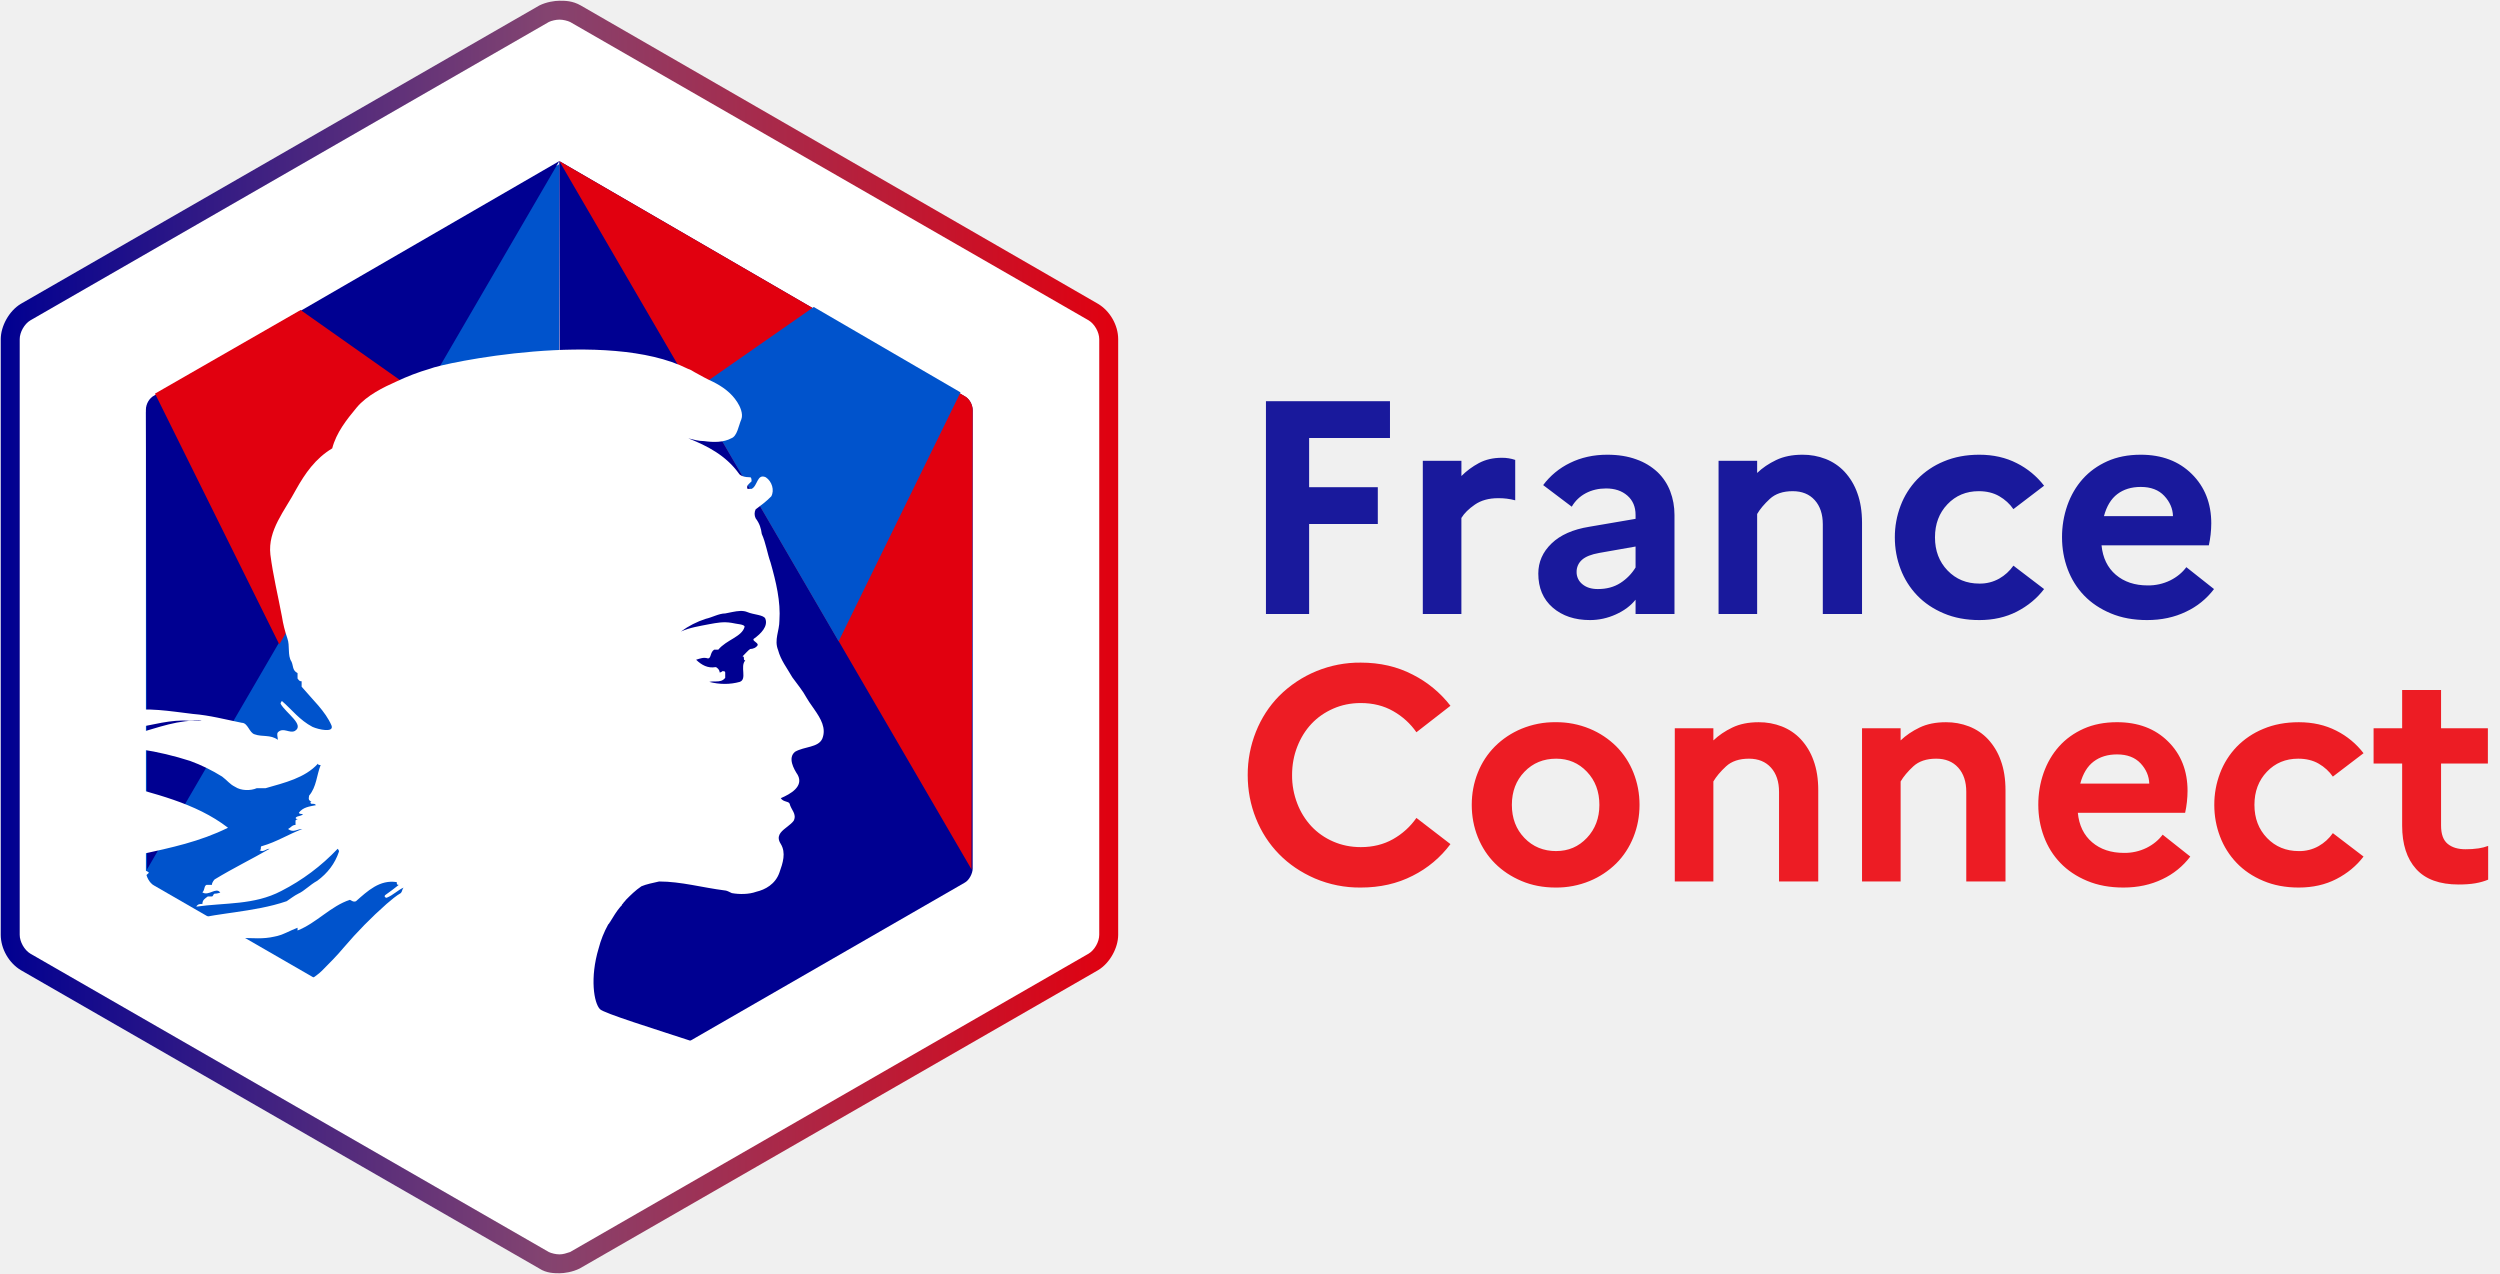
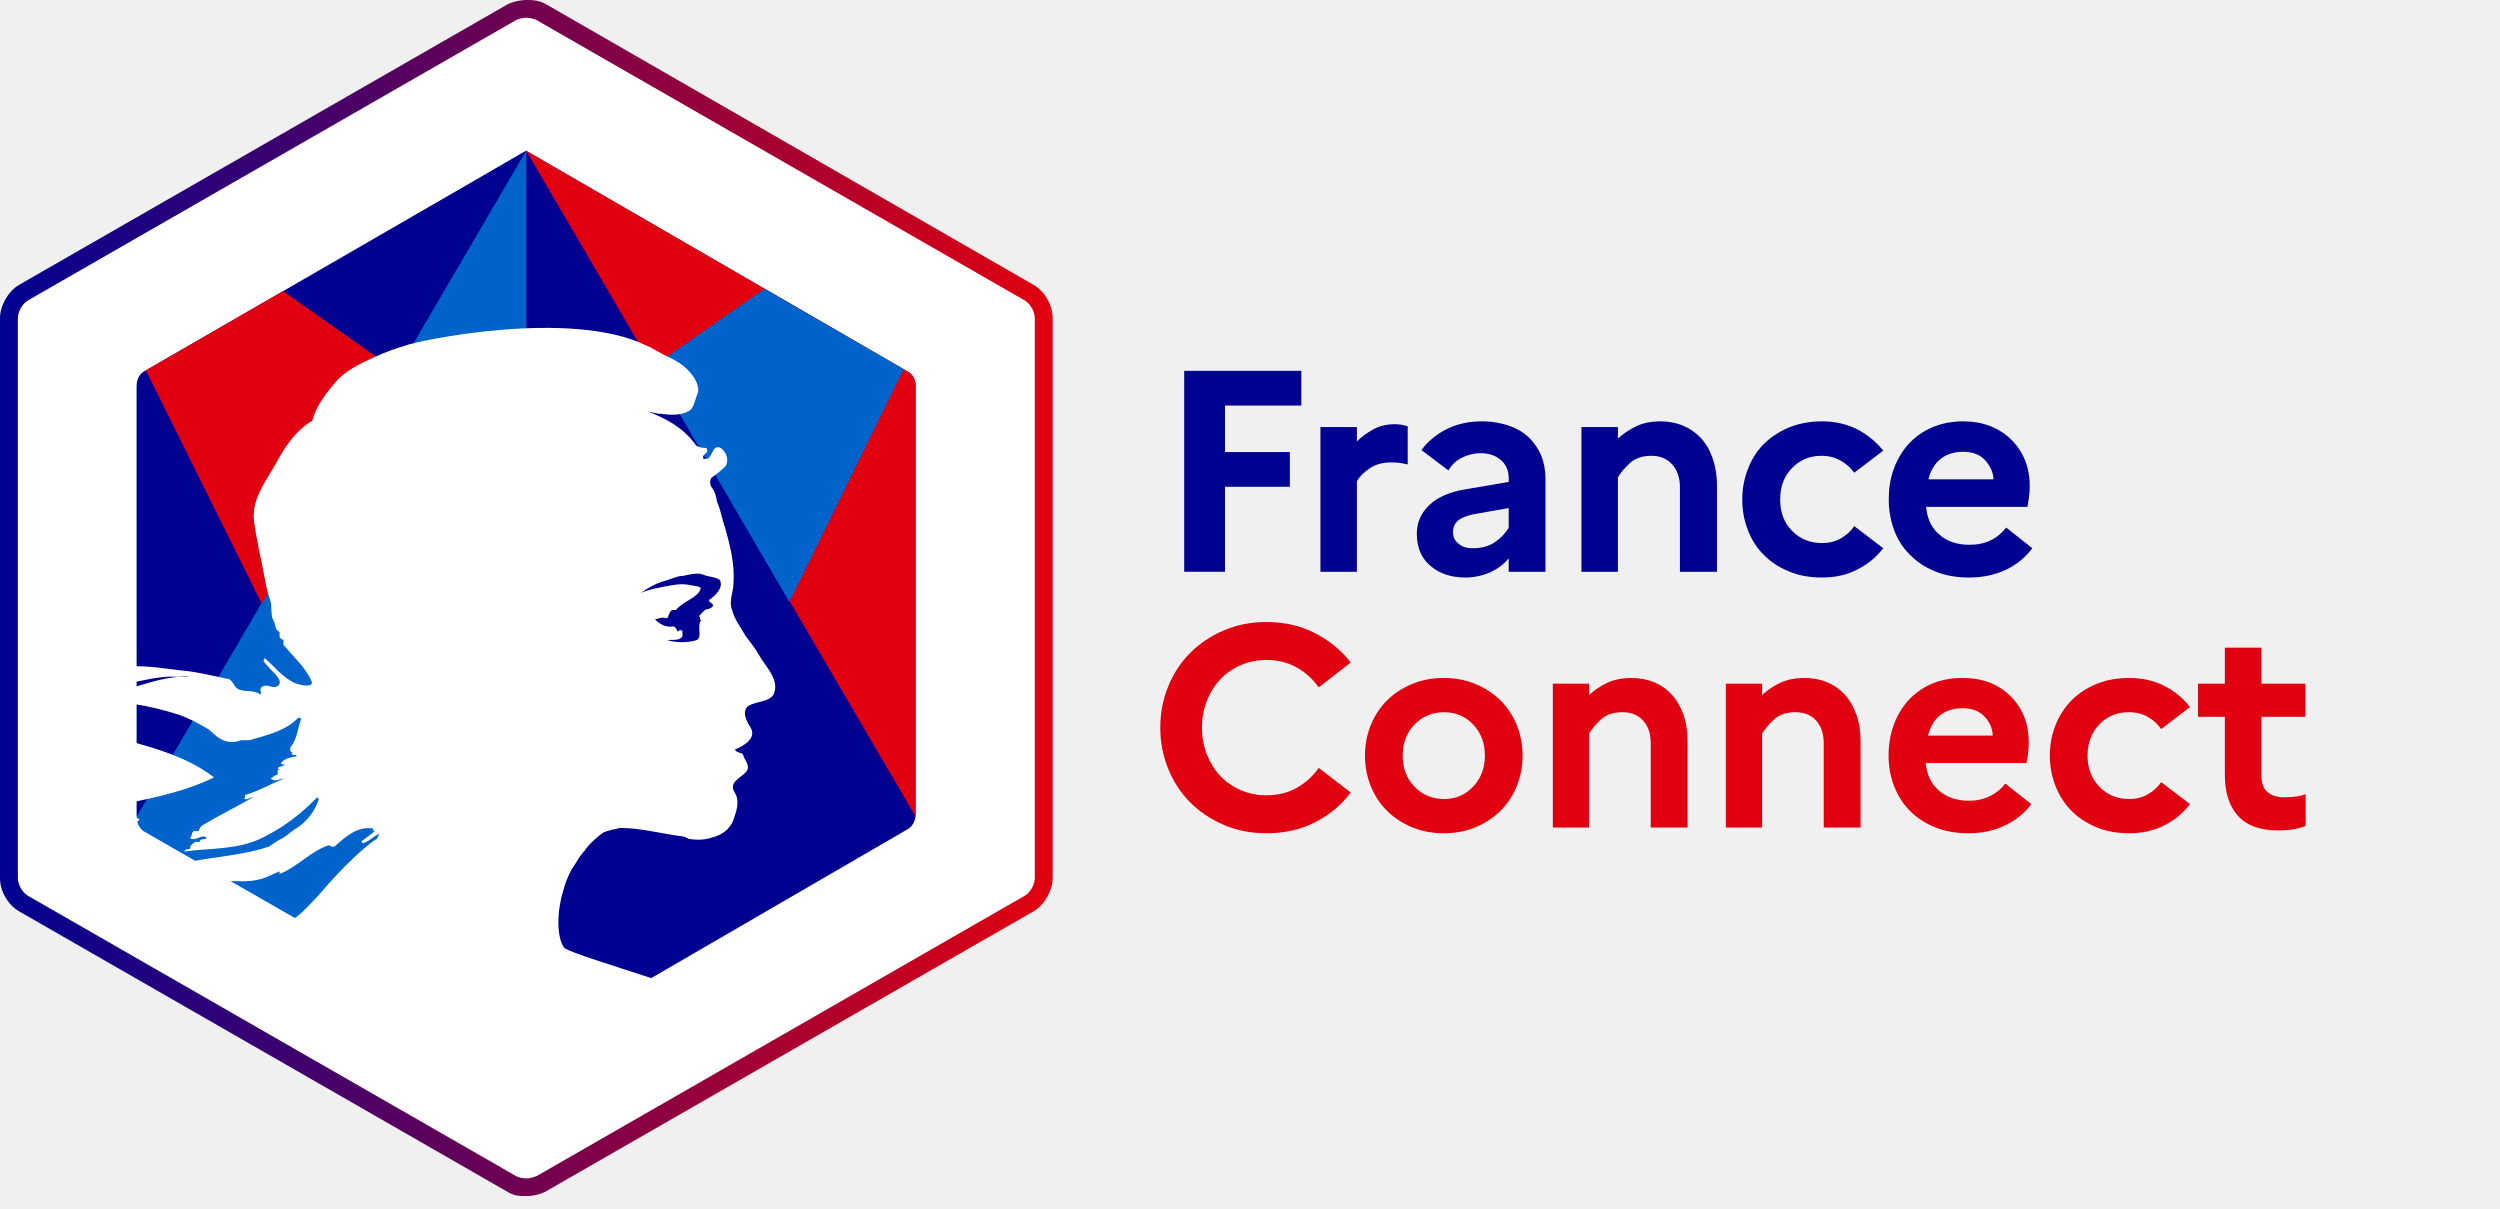
- <svg xmlns="http://www.w3.org/2000/svg" width="106" height="54" fill="none">
-   <g clip-path="url(#a)">
-     <path d="M24.224.932c-.251-.15-.703-.15-.954 0L1.287 13.582c-.251.15-.452.5-.452.8v25.253c0 .3.2.65.452.8L23.27 53.086c.25.15.703.15.954 0l21.983-12.651c.25-.15.451-.5.451-.8V14.383c0-.3-.2-.65-.451-.8L24.224.932Z" fill="#fff" />
-     <path d="m24.173.932 21.984 12.65c.25.15.451.5.451.8v25.253c0 .3-.2.65-.451.8L24.172 53.086c-.15.05-.3.1-.451.1-.151 0-.352-.05-.452-.1L1.287 40.435c-.251-.15-.452-.5-.452-.8V14.383c0-.3.2-.65.452-.8L23.27.932c.1-.05.301-.1.452-.1.15 0 .35.05.451.1Zm-1.305-.7L.885 12.882c-.502.3-.853.95-.853 1.5v25.253c0 .6.351 1.2.853 1.5l21.983 12.651c.302.2.653.2.854.2.2 0 .552-.05.853-.2l21.983-12.65c.502-.3.853-.951.853-1.501V14.383c0-.6-.351-1.2-.853-1.5L24.625.232c-.351-.2-.652-.2-.903-.2-.201 0-.553.05-.854.2Z" fill="url(#b)" />
-     <path d="m17.295 13.687-.051-.052c.051 0 .051 0 .051.052Z" fill="#EA212E" />
-     <path d="M23.663 47.427 6.537 37.548c-.2-.1-.35-.4-.35-.602V17.49c0-.25.15-.502.35-.602L23.714 6.96" fill="#0053CC" />
-     <path d="m6.236 36.859-.05-19.484c0-.25.15-.502.35-.602L23.715 6.83" fill="#000091" />
-     <path d="m6.573 16.69 5.269 10.632 6.072-10.533-5.169-3.644-6.172 3.544Z" fill="#E1000F" />
-     <path d="m30.132 13.687.051-.052c-.051 0-.051 0-.051.052Z" fill="#EA212E" />
-     <path d="m23.764 47.298 17.127-9.866c.2-.1.35-.401.35-.601V17.398c0-.25-.15-.5-.35-.601L23.714 6.83" fill="#000091" />
-     <path d="m41.191 36.859.05-19.469c0-.25-.15-.5-.35-.6L23.714 6.83" fill="#E1000F" />
-     <path d="m40.725 16.636-5.168 10.557-6.173-10.607 5.119-3.57 6.222 3.62Z" fill="#0053CC" />
-     <path fill-rule="evenodd" clip-rule="evenodd" d="M30.223 16.184c.404.202.779.463 1.038.868.115.174.26.492.173.724-.116.26-.173.724-.433.81-.316.174-.749.174-1.152.116-.23 0-.432-.058-.663-.116.807.319 1.585.724 2.132 1.477.058.116.26.174.49.174.058 0 .058.115.058.173-.115.116-.23.174-.173.319h.173c.26-.116.23-.666.605-.492.26.173.375.55.23.81-.23.232-.432.377-.662.55a.43.43 0 0 0 0 .377c.173.231.23.434.26.666.172.376.23.81.374 1.215.23.811.432 1.65.374 2.461 0 .435-.23.81-.057 1.245.115.434.374.753.605 1.158.23.319.432.55.605.869.07.122.155.244.242.367l.086.124c.272.392.518.798.335 1.246-.173.376-.75.319-1.153.55-.317.26-.057.724.115.984.26.492-.316.811-.72.984.115.174.317.116.375.232.057.26.317.434.173.724-.066.091-.165.17-.265.248l-.075.059c-.223.176-.412.36-.208.677.23.377.087.81-.058 1.216-.172.492-.605.724-.98.811-.316.115-.72.115-1.037.058-.115-.058-.23-.116-.317-.116-.922-.116-1.844-.377-2.766-.377-.26.059-.548.116-.75.203-.259.174-.46.377-.662.58-.029.057-.087.086-.115.144-.03.03-.058.058-.058.087l-.017.017-.024.024-.017.017c-.172.203-.288.405-.432.636 0 .03-.029.03-.029.03 0 .029-.028.058-.057.086a4.36 4.36 0 0 0-.404 1.014c-.375 1.245-.202 2.316.058 2.577.172.173 2.248.817 4.073 1.415-3.189 2.663-5.767 3.995-7.733 3.995-2.715 0-7.268-1.804-13.66-5.413 1.547 0 1.326.62 2.767-.101.692-.289 2.248-1.01 2.767-1.53.317-.318.634-.636.922-.982a18.322 18.322 0 0 1 1.815-1.848c.202-.173.404-.346.606-.462.057-.058.057-.173.115-.23-.26.115-.433.317-.72.432-.058 0-.116-.057-.058-.115.201-.145.403-.289.576-.433h-.029c-.058 0-.058-.058-.058-.116-.72-.115-1.239.376-1.729.809-.115.058-.23-.058-.259-.058-.807.26-1.412.982-2.219 1.3v-.117c-.316.116-.634.318-.98.376-.49.115-.922.058-1.354.058-.663.057-1.325.202-1.988.346-.03 0-.03 0-.058.03-.346.085-.691.23-1.009.403l-.028.03-.087.086c-.115.115-.23.26-.374.317-.346.174-.606.462-.894.722-.028.029-.057.029-.086.029-.288.289.058-.577.374-.78-.028 0-.086-.028-.057-.057.029-.058.057-.087.086-.145 0-.029 0-.029.029-.057l-.005-.018-.019-.023a.029.029 0 0 1-.005-.017l-.259.173c-.144.116-.086-.548.057-.635h-.028c.201-.116.432-.231.634-.347l.086-.086c-.317.115-.576.26-.864.433 0 0 0-.202.086-.288.058 0 .116 0 .116.057 1.044-.807 2.314-1.022 3.595-1.209l.35-.05c.758-.111 1.512-.23 2.221-.473.173-.116.317-.231.49-.318.26-.115.49-.375.807-.548.432-.318.75-.722.922-1.242 0-.058-.057-.115-.057-.115a8.803 8.803 0 0 1-2.392 1.79c-1.153.606-2.392.49-3.602.664.057-.116.173-.116.259-.116 0-.173.115-.23.23-.317h.174c.057 0 .057-.116.115-.116.115 0 .288-.057.23-.057-.173-.232-.49.173-.75 0 .116-.116.059-.26.174-.318h.23c0-.116.116-.231.116-.231.807-.491 1.585-.866 2.334-1.3-.173 0-.26.174-.433.058.116 0 0-.173.116-.173.605-.173 1.095-.49 1.7-.722-.23 0-.375.174-.605 0 .115-.057.173-.173.317-.173v-.173c0-.058.058-.058.115-.058-.057 0-.115-.058-.115-.058.058-.115.23-.057.317-.173-.058 0-.173 0-.173-.058.173-.23.432-.26.72-.317-.057-.116-.23 0-.23-.116 0-.05.042-.056.09-.057h-.09c-.115-.058-.058-.173-.058-.232.317-.375.317-.865.49-1.299-.058 0-.115 0-.115-.057-.548.606-1.412.808-2.219 1.04h-.375c-.259.114-.663.114-.922-.059-.23-.115-.317-.26-.547-.433a7.355 7.355 0 0 0-1.355-.663c-1.354-.434-2.766-.665-4.178-.607.605-.318 1.268-.347 1.902-.549.922-.26 1.786-.606 2.766-.548-.173-.058-.375 0-.547 0-.75-.058-1.528.173-2.335.318-.547.115-1.037.317-1.585.432-.316.116-.49.434-.864.376v-.173c.548-.665 1.21-1.3 2.075-1.357.98-.174 1.902 0 2.881.115.721.058 1.355.231 2.075.376.26 0 .317.432.548.49.317.116.663 0 .98.231 0-.115-.058-.23 0-.317.23-.231.49.058.72-.058.432-.26-.374-.75-.605-1.155 0-.058.057-.116.057-.116.433.376.75.81 1.298 1.098.259.115.921.26.806-.058-.26-.606-.806-1.097-1.268-1.646v-.23c-.115 0-.115-.058-.173-.116v-.231c-.23-.116-.173-.318-.26-.491-.172-.26-.056-.664-.172-.981a5.365 5.365 0 0 1-.23-.925c-.174-.923-.375-1.732-.49-2.627-.116-1.039.605-1.848 1.095-2.771.374-.664.807-1.3 1.527-1.733.173-.664.605-1.212 1.037-1.732.433-.52 1.153-.866 1.672-1.097a9.445 9.445 0 0 1 1.43-.546l.01-.003c.533-.234 7.526-1.705 10.922 0 .072.037.058 0 .288.145.26.145.577.318.778.406ZM3.84 32.018c0 .254-.17.48-.426.536.426.113.852.113 1.279.311-.057.113-.17.056-.228.056.256.17.597.057.853.255-.17.17-.312 0-.483 0 1.677.48 3.439.846 4.832 1.92-1.194.592-2.416.846-3.695 1.128-.17 0-.256 0-.427-.056 0 .056 0 .17-.056.17-.228 0-.37 0-.54.112-.2.17-.512.226-.683.056-.056-.056.171 0 .228-.112h-.426c-.057 0-.057-.057-.057-.113-.256.056-.597.169-.853.226-.37.112-.2-1.722.057-1.835-.057-.057-.17-.057-.17-.17-.228 0-.313-.564-.171-.592.227-.057.483-.057.653-.226-.37-.057-.483-1.383.142-1.722.057 0 .171 0 .171.056Zm2.476 4.987c-.345.353-.776.192-1.149.353-.115 0-.316.065-.258-.064.035-.18.195-.248.365-.305l.103-.034c.068-.023.135-.047.192-.079.115-.064.258-.193.373-.128.115.192.259.128.374.257Zm-1.956-7.396c-.058 0-.116 0-.174-.058.058-.058.058-.116.058-.174-.55.61-1.798.406-.638-.145.435-.175.986-.117 1.421.058-.174.232-.435.174-.667.32ZM30.9 25.98c-.05.011-.101.021-.151.03-.264 0-.558.17-.822.227a3.69 3.69 0 0 0-1.057.541c.381-.17.763-.227 1.204-.313.322-.057.587-.114.94-.057.234.057.557.057.557.17-.117.428-.763.542-1.116.969h-.176c-.176.113-.117.37-.264.37-.177-.057-.323 0-.5.056.235.228.5.37.823.313.058 0 .176.114.176.228 0 0 .059 0 .117-.057.06 0 .118 0 .118.057v.227c-.106.137-.243.15-.387.152h-.097a.828.828 0 0 0-.191.019c.44.114.88.114 1.291 0 .324-.114 0-.654.235-.91-.117 0 0-.171-.117-.171.117-.114.235-.256.323-.313.117 0 .264-.057.323-.17 0-.115-.235-.171-.176-.257.323-.227.616-.54.499-.854-.059-.17-.499-.17-.763-.284-.183-.079-.409-.049-.637-.004l-.152.031Z" fill="#fff" />
-     <path d="M55.507 26.033v-3.815h2.912v-1.56h-2.912v-2.087h3.428v-1.56h-5.259v9.022h1.83Zm6.456 0v-4.072c.12-.198.312-.387.574-.567.262-.18.59-.271.986-.271a2.699 2.699 0 0 1 .722.09V19.5a1.73 1.73 0 0 0-.567-.09c-.37 0-.694.075-.974.225-.279.15-.526.333-.74.548v-.644h-1.637v6.495h1.636Zm5.452.258c.378 0 .743-.08 1.095-.239.353-.159.632-.367.838-.625v.606h1.65v-4.201c0-.352-.06-.686-.18-1a2.213 2.213 0 0 0-.535-.811 2.535 2.535 0 0 0-.896-.541c-.361-.134-.773-.2-1.237-.2-.585 0-1.11.116-1.58.348a3.107 3.107 0 0 0-1.14.94l1.212.916c.146-.25.346-.44.599-.574.253-.133.54-.2.857-.2.37 0 .67.101.902.303.232.202.348.475.348.819v.167l-1.959.335c-.696.112-1.23.348-1.604.71-.374.36-.561.785-.561 1.275 0 .61.204 1.091.612 1.444.408.352.935.528 1.579.528Zm.335-1.315c-.275 0-.494-.068-.657-.206a.647.647 0 0 1-.245-.515.67.67 0 0 1 .225-.516c.15-.137.398-.236.742-.296l1.533-.27v.888a2.045 2.045 0 0 1-.644.658c-.267.171-.584.257-.954.257Zm6.753 1.057v-4.24c.12-.206.299-.419.535-.638.236-.219.56-.329.973-.329.395 0 .707.127.934.38.228.254.342.596.342 1.025v3.802h1.663v-3.866c0-.481-.067-.902-.2-1.263a2.604 2.604 0 0 0-.541-.902 2.199 2.199 0 0 0-.8-.542 2.663 2.663 0 0 0-.985-.18c-.43 0-.802.075-1.115.226-.314.15-.582.332-.806.547v-.515h-1.636v6.495h1.636Zm9.421.258c.593 0 1.124-.12 1.592-.36.468-.242.853-.56 1.153-.955l-1.301-.992a1.835 1.835 0 0 1-.6.548 1.653 1.653 0 0 1-.844.212c-.541 0-.99-.184-1.347-.554-.356-.37-.534-.838-.534-1.405 0-.567.176-1.035.528-1.404.352-.37.795-.555 1.328-.555.335 0 .625.071.87.213.244.142.444.324.599.548l1.301-.992a3.346 3.346 0 0 0-1.153-.954c-.468-.24-.999-.361-1.592-.361-.558 0-1.06.095-1.508.284a3.345 3.345 0 0 0-1.127.76 3.3 3.3 0 0 0-.703 1.115 3.726 3.726 0 0 0-.245 1.346c0 .473.082.922.245 1.347a3.3 3.3 0 0 0 .703 1.115c.305.318.68.571 1.127.76.447.19.95.284 1.508.284Zm7.114 0c.61 0 1.16-.118 1.65-.355a3.16 3.16 0 0 0 1.186-.96l-1.173-.928c-.172.232-.4.42-.683.561a2.103 2.103 0 0 1-.954.213c-.55 0-1-.15-1.353-.451-.352-.301-.554-.718-.606-1.25h4.55a4.463 4.463 0 0 0 .103-.928c0-.851-.275-1.55-.825-2.095-.55-.545-1.272-.818-2.165-.818-.533 0-1.005.092-1.418.277-.412.185-.76.436-1.044.754-.283.318-.5.69-.65 1.115a4.05 4.05 0 0 0-.226 1.36c0 .472.08.92.238 1.346.16.425.391.797.696 1.115.305.318.683.571 1.134.76.451.19.965.284 1.54.284Zm1.096-4.408h-2.926c.112-.42.301-.732.567-.934.267-.202.597-.303.993-.303.43 0 .762.127.998.38.237.254.36.54.368.857Z" fill="#19199C" />
-     <path d="M57.697 37.632c.817 0 1.551-.167 2.204-.502a4.512 4.512 0 0 0 1.598-1.34l-1.443-1.11c-.258.37-.586.669-.986.897-.4.227-.857.341-1.373.341-.42 0-.811-.08-1.172-.238a2.78 2.78 0 0 1-.922-.645 2.984 2.984 0 0 1-.599-.966 3.28 3.28 0 0 1-.22-1.205c0-.43.074-.832.22-1.205.146-.374.346-.696.6-.967.253-.27.56-.485.92-.644.362-.16.752-.239 1.173-.239.516 0 .974.114 1.373.342.4.227.728.526.986.896l1.443-1.122a4.695 4.695 0 0 0-1.598-1.32c-.653-.34-1.387-.51-2.204-.51a4.827 4.827 0 0 0-3.466 1.418c-.421.43-.748.934-.98 1.514a4.898 4.898 0 0 0-.348 1.837c0 .644.116 1.256.348 1.836.232.58.559 1.085.98 1.514.42.43.928.774 1.52 1.032a4.829 4.829 0 0 0 1.947.386Zm8.262 0a3.68 3.68 0 0 0 1.443-.277 3.494 3.494 0 0 0 1.128-.747c.313-.314.556-.686.728-1.115.172-.43.258-.885.258-1.366 0-.481-.086-.937-.258-1.366a3.277 3.277 0 0 0-.728-1.115 3.494 3.494 0 0 0-1.128-.748 3.68 3.68 0 0 0-1.443-.277 3.68 3.68 0 0 0-1.444.277 3.493 3.493 0 0 0-1.127.748 3.28 3.28 0 0 0-.729 1.115c-.172.43-.257.885-.257 1.366 0 .48.085.936.257 1.366.172.43.415.801.729 1.115.313.313.689.562 1.127.747.438.185.92.277 1.444.277Zm.025-1.546c-.54 0-.99-.185-1.346-.554-.357-.37-.535-.838-.535-1.405 0-.567.178-1.036.535-1.405.356-.37.805-.554 1.346-.554.516 0 .95.184 1.302.554.352.37.528.838.528 1.405 0 .558-.176 1.024-.528 1.398-.352.374-.786.56-1.302.56Zm6.663 1.288v-4.24c.12-.206.299-.419.535-.638.236-.219.56-.328.973-.328.395 0 .707.127.935.38.227.253.341.595.341 1.024v3.802h1.663v-3.866c0-.481-.067-.902-.2-1.263a2.604 2.604 0 0 0-.541-.902 2.199 2.199 0 0 0-.8-.541 2.663 2.663 0 0 0-.985-.18c-.43 0-.802.074-1.115.225-.314.15-.582.333-.806.547v-.515h-1.636v6.495h1.636Zm7.94 0v-4.24c.12-.206.298-.419.534-.638.236-.219.56-.328.973-.328.395 0 .707.127.935.38.227.253.341.595.341 1.024v3.802h1.663v-3.866c0-.481-.067-.902-.2-1.263a2.604 2.604 0 0 0-.541-.902 2.199 2.199 0 0 0-.8-.541 2.663 2.663 0 0 0-.985-.18c-.43 0-.802.074-1.115.225-.314.15-.582.333-.806.547v-.515H78.95v6.495h1.636Zm9.446.258c.61 0 1.16-.118 1.65-.354a3.16 3.16 0 0 0 1.185-.96l-1.172-.928c-.172.232-.4.419-.683.56a2.103 2.103 0 0 1-.954.213c-.55 0-1.001-.15-1.353-.451-.353-.3-.555-.718-.606-1.25h4.55a4.469 4.469 0 0 0 .102-.928c0-.85-.274-1.549-.824-2.094-.55-.546-1.272-.819-2.166-.819-.532 0-1.005.093-1.417.277-.413.185-.76.436-1.044.754-.284.318-.5.69-.651 1.115a4.05 4.05 0 0 0-.226 1.36c0 .472.08.921.239 1.346.159.426.39.797.696 1.115.305.318.683.572 1.134.76.451.19.964.284 1.54.284Zm1.096-4.407h-2.926c.112-.421.3-.733.567-.935.266-.202.597-.303.992-.303.43 0 .763.127 1 .38.236.254.358.54.367.858Zm6.34 4.407c.593 0 1.124-.12 1.592-.36.468-.241.853-.56 1.153-.954l-1.301-.993a1.836 1.836 0 0 1-.6.548 1.654 1.654 0 0 1-.844.213c-.54 0-.99-.185-1.346-.554-.357-.37-.535-.838-.535-1.405 0-.567.176-1.036.528-1.405.352-.37.795-.554 1.328-.554.335 0 .625.07.87.212.244.142.444.325.599.548l1.301-.992a3.34 3.34 0 0 0-1.153-.954c-.468-.24-.999-.36-1.592-.36-.558 0-1.06.094-1.507.283a3.345 3.345 0 0 0-1.128.76 3.3 3.3 0 0 0-.703 1.115 3.727 3.727 0 0 0-.245 1.347c0 .472.082.921.245 1.346a3.3 3.3 0 0 0 .703 1.115c.305.318.68.572 1.127.76.447.19.95.284 1.508.284Zm6.779-.129c.267 0 .501-.017.703-.051.202-.035.384-.086.547-.155v-1.43a2.049 2.049 0 0 1-.399.103 3.525 3.525 0 0 1-.567.038c-.318 0-.569-.077-.754-.232-.185-.154-.277-.412-.277-.773v-2.629h1.985v-1.495h-1.985v-1.624h-1.65v1.624h-1.211v1.495h1.211v2.63c0 .79.198 1.404.593 1.842.395.438.997.657 1.804.657Z" fill="#ED1C24" />
+ <svg xmlns="http://www.w3.org/2000/svg" width="151" height="73" viewBox="0 0 151 73" fill="none">
+   <g clip-path="url(#clip0_3280_25235)">
+     <mask id="mask0_3280_25235" style="mask-type:luminance" maskUnits="userSpaceOnUse" x="0" y="0" width="151" height="73">
+       <path d="M151 0H0V72.249H151V0Z" fill="white" />
+     </mask>
+     <g mask="url(#mask0_3280_25235)">
+       <path d="M32.463 1.205C32.126 1.004 31.52 1.004 31.183 1.205L1.684 18.146C1.347 18.347 1.078 18.816 1.078 19.217V53.032C1.078 53.433 1.347 53.902 1.684 54.103L31.183 71.043C31.52 71.245 32.126 71.245 32.463 71.043L61.963 54.103C62.299 53.902 62.569 53.433 62.569 53.032V19.217C62.569 18.816 62.299 18.347 61.963 18.146L32.463 1.205Z" fill="white" />
+       <path d="M32.396 1.205L61.895 18.146C62.232 18.347 62.501 18.816 62.501 19.217V53.032C62.501 53.433 62.232 53.902 61.895 54.103L32.396 71.044C32.194 71.111 31.992 71.177 31.79 71.177C31.587 71.177 31.318 71.111 31.183 71.044L1.684 54.103C1.347 53.902 1.078 53.433 1.078 53.032V19.217C1.078 18.816 1.347 18.347 1.684 18.146L31.183 1.205C31.318 1.138 31.587 1.071 31.79 1.071C31.992 1.071 32.261 1.138 32.396 1.205ZM30.645 0.268L1.145 17.209C0.471 17.61 0 18.481 0 19.217V53.032C0 53.835 0.471 54.639 1.145 55.04L30.645 71.981C31.049 72.249 31.52 72.249 31.79 72.249C32.059 72.249 32.53 72.182 32.934 71.981L62.434 55.04C63.108 54.639 63.579 53.768 63.579 53.032V19.217C63.579 18.414 63.108 17.61 62.434 17.209L33.002 0.268C32.53 0 32.126 0 31.79 0C31.52 0 31.049 0.067 30.645 0.268Z" fill="url(#paint0_linear_3280_25235)" />
+       <path d="M31.779 63.466L8.729 50.237C8.46 50.103 8.258 49.7 8.258 49.431V23.378C8.258 23.042 8.46 22.706 8.729 22.572L31.779 9.104" fill="#0063CB" />
+       <path d="M8.261 49.314L8.258 23.225C8.258 22.889 8.46 22.552 8.729 22.418L31.779 9.104" fill="#000091" />
+       <path fill-rule="evenodd" clip-rule="evenodd" d="M23.545 23.216L15.812 36.474L8.807 22.37L17.093 17.584L23.994 22.439L23.545 23.216Z" fill="#E1000F" />
+       <path d="M31.775 63.466L54.828 50.081C55.097 49.947 55.299 49.545 55.299 49.276V23.255C55.299 22.92 55.097 22.584 54.828 22.45L31.778 9.104" fill="#000091" />
+       <path d="M55.297 49.314L55.299 23.245C55.299 22.91 55.097 22.575 54.828 22.441L31.779 9.104" fill="#E1000F" />
+       <path fill-rule="evenodd" clip-rule="evenodd" d="M39.396 22.163L47.677 36.361L54.578 22.296L46.184 17.439L39.396 22.163Z" fill="#0063CB" />
+       <path fill-rule="evenodd" clip-rule="evenodd" d="M40.514 21.629C41.056 21.9 41.558 22.249 41.907 22.791C42.061 23.024 42.255 23.451 42.139 23.761C41.983 24.11 41.907 24.73 41.558 24.846C41.133 25.079 40.553 25.079 40.011 25.001C39.702 25.001 39.432 24.924 39.122 24.846C40.205 25.273 41.249 25.815 41.983 26.824C42.061 26.978 42.332 27.056 42.641 27.056C42.718 27.056 42.718 27.211 42.718 27.288C42.564 27.444 42.409 27.521 42.486 27.715H42.718C43.067 27.56 43.028 26.824 43.53 27.056C43.879 27.288 44.033 27.793 43.84 28.142C43.53 28.451 43.26 28.645 42.95 28.878C42.873 29.033 42.873 29.227 42.95 29.382C43.183 29.692 43.26 29.964 43.298 30.274C43.53 30.778 43.608 31.359 43.801 31.902C44.111 32.987 44.381 34.112 44.304 35.197C44.304 35.779 43.995 36.283 44.227 36.864C44.381 37.446 44.729 37.872 45.039 38.415C45.348 38.842 45.618 39.151 45.851 39.578C45.945 39.742 46.059 39.905 46.175 40.07L46.291 40.236C46.655 40.761 46.985 41.304 46.74 41.904C46.508 42.408 45.735 42.331 45.193 42.64C44.768 42.989 45.116 43.61 45.348 43.959C45.696 44.618 44.923 45.044 44.381 45.277C44.536 45.51 44.806 45.432 44.884 45.587C44.961 45.935 45.309 46.169 45.116 46.556C45.027 46.678 44.895 46.784 44.761 46.888L44.66 46.967C44.362 47.203 44.108 47.45 44.381 47.874C44.691 48.378 44.497 48.959 44.304 49.502C44.072 50.161 43.492 50.471 42.989 50.588C42.564 50.743 42.022 50.743 41.597 50.666C41.442 50.588 41.288 50.51 41.172 50.51C39.934 50.355 38.697 50.006 37.459 50.006C37.111 50.084 36.725 50.161 36.454 50.278C36.106 50.51 35.835 50.782 35.564 51.053C35.526 51.131 35.448 51.169 35.41 51.247C35.371 51.286 35.333 51.324 35.333 51.363L35.31 51.386L35.278 51.418C35.272 51.424 35.265 51.431 35.255 51.441C35.023 51.712 34.868 51.984 34.675 52.293C34.675 52.332 34.636 52.332 34.636 52.332C34.636 52.371 34.598 52.41 34.559 52.449C34.327 52.875 34.134 53.34 34.018 53.806C33.515 55.472 33.747 56.907 34.095 57.256C34.327 57.489 37.112 58.35 39.561 59.151C35.282 62.718 31.823 64.501 29.184 64.501C25.541 64.501 19.43 62.085 10.852 57.253C12.929 57.253 12.633 58.083 14.567 57.117C15.495 56.73 17.583 55.764 18.279 55.068C18.704 54.643 19.13 54.218 19.517 53.754C20.29 52.864 21.063 52.053 21.953 51.279C22.223 51.048 22.494 50.815 22.765 50.661C22.842 50.583 22.842 50.429 22.919 50.351C22.572 50.506 22.339 50.777 21.953 50.931C21.875 50.931 21.798 50.854 21.875 50.777C22.146 50.583 22.417 50.39 22.649 50.197H22.61C22.533 50.197 22.533 50.119 22.533 50.042C21.566 49.888 20.87 50.545 20.212 51.124C20.058 51.202 19.903 51.048 19.865 51.048C18.782 51.395 17.97 52.362 16.887 52.787V52.632C16.462 52.787 16.036 53.057 15.572 53.135C14.915 53.289 14.335 53.212 13.755 53.212C12.865 53.289 11.976 53.483 11.086 53.676C11.048 53.676 11.048 53.676 11.009 53.715C10.545 53.831 10.081 54.024 9.655 54.256L9.617 54.295C9.578 54.333 9.539 54.372 9.501 54.411C9.346 54.565 9.192 54.759 8.998 54.836C8.534 55.068 8.186 55.455 7.799 55.803C7.761 55.841 7.722 55.841 7.683 55.841C7.297 56.228 7.761 55.068 8.186 54.797C8.148 54.797 8.07 54.759 8.109 54.72C8.148 54.643 8.186 54.604 8.225 54.527C8.225 54.488 8.225 54.488 8.263 54.45L8.257 54.426L8.231 54.395C8.227 54.389 8.225 54.382 8.225 54.372C8.109 54.45 7.993 54.527 7.877 54.604C7.683 54.759 7.761 53.87 7.954 53.754H7.916C8.186 53.599 8.496 53.444 8.766 53.289L8.882 53.174C8.457 53.328 8.109 53.522 7.722 53.754C7.722 53.754 7.722 53.483 7.838 53.367C7.916 53.367 7.993 53.367 7.993 53.444C9.395 52.364 11.099 52.076 12.818 51.825L13.288 51.758C14.304 51.609 15.317 51.45 16.268 51.124C16.5 50.97 16.693 50.815 16.925 50.7C17.274 50.545 17.583 50.197 18.008 49.965C18.588 49.539 19.014 48.998 19.246 48.303C19.246 48.225 19.169 48.148 19.169 48.148C18.202 49.153 17.119 49.965 15.959 50.545C14.412 51.357 12.749 51.202 11.125 51.434C11.202 51.279 11.357 51.279 11.473 51.279C11.473 51.048 11.628 50.97 11.782 50.854H12.015C12.092 50.854 12.092 50.7 12.169 50.7C12.324 50.7 12.556 50.622 12.479 50.622C12.246 50.312 11.821 50.854 11.473 50.622C11.628 50.468 11.551 50.274 11.705 50.197H12.015C12.015 50.042 12.169 49.888 12.169 49.888C13.252 49.23 14.296 48.728 15.301 48.148C15.069 48.148 14.953 48.38 14.721 48.225C14.876 48.225 14.721 47.993 14.876 47.993C15.688 47.761 16.346 47.336 17.158 47.027C16.849 47.027 16.655 47.259 16.346 47.027C16.5 46.949 16.577 46.795 16.771 46.795V46.563C16.771 46.485 16.849 46.485 16.925 46.485C16.849 46.485 16.771 46.408 16.771 46.408C16.849 46.253 17.081 46.331 17.196 46.176C17.119 46.176 16.965 46.176 16.965 46.099C17.196 45.789 17.544 45.751 17.931 45.673C17.854 45.519 17.622 45.673 17.622 45.519C17.622 45.453 17.678 45.443 17.743 45.442H17.622C17.467 45.364 17.544 45.21 17.544 45.132C17.97 44.63 17.97 43.972 18.202 43.392C18.124 43.392 18.047 43.392 18.047 43.316C17.312 44.127 16.152 44.398 15.069 44.707H14.567C14.219 44.862 13.677 44.862 13.329 44.63C13.02 44.475 12.904 44.282 12.595 44.05C12.015 43.702 11.434 43.392 10.777 43.161C8.96 42.581 7.065 42.271 5.17 42.349C5.982 41.923 6.871 41.885 7.722 41.614C8.96 41.266 10.12 40.802 11.434 40.88C11.202 40.802 10.932 40.88 10.7 40.88C9.694 40.802 8.65 41.111 7.567 41.305C6.832 41.459 6.175 41.73 5.441 41.885C5.015 42.039 4.783 42.465 4.28 42.387V42.155C5.015 41.266 5.905 40.416 7.065 40.339C8.38 40.106 9.617 40.339 10.932 40.493C11.899 40.57 12.749 40.802 13.716 40.996C14.064 40.996 14.142 41.575 14.451 41.653C14.876 41.807 15.34 41.653 15.765 41.962C15.765 41.807 15.688 41.653 15.765 41.537C16.075 41.228 16.423 41.614 16.732 41.459C17.312 41.111 16.23 40.454 15.92 39.913C15.92 39.836 15.998 39.758 15.998 39.758C16.577 40.261 17.003 40.841 17.738 41.228C18.086 41.382 18.975 41.575 18.82 41.15C18.472 40.339 17.738 39.681 17.119 38.947V38.637C16.965 38.637 16.965 38.56 16.887 38.483V38.173C16.577 38.019 16.655 37.748 16.539 37.516C16.307 37.168 16.462 36.627 16.307 36.202C16.152 35.776 16.075 35.39 15.998 34.965C15.765 33.728 15.495 32.645 15.34 31.446C15.185 30.055 16.152 28.972 16.809 27.735C17.312 26.846 17.893 25.995 18.859 25.415C19.091 24.526 19.671 23.791 20.251 23.096C20.831 22.399 21.798 21.936 22.494 21.626C23.428 21.196 23.922 21.044 24.414 20.896C24.417 20.895 24.424 20.893 24.427 20.892C25.142 20.579 34.526 18.609 39.083 20.892C39.18 20.941 39.161 20.892 39.47 21.086C39.818 21.28 40.243 21.512 40.514 21.629ZM5.108 42.833C5.108 43.173 4.88 43.475 4.537 43.55C5.108 43.702 5.68 43.702 6.253 43.967C6.176 44.118 6.024 44.042 5.948 44.042C6.291 44.269 6.749 44.118 7.092 44.383C6.863 44.609 6.673 44.383 6.444 44.383C8.694 45.025 11.059 45.516 12.928 46.953C11.326 47.747 9.686 48.087 7.969 48.465C7.741 48.465 7.626 48.465 7.397 48.389C7.397 48.465 7.397 48.616 7.321 48.616C7.016 48.616 6.825 48.616 6.596 48.767C6.329 48.994 5.91 49.07 5.68 48.843C5.604 48.767 5.91 48.843 5.986 48.692H5.414C5.337 48.692 5.337 48.616 5.337 48.541C4.994 48.616 4.537 48.767 4.193 48.843C3.697 48.994 3.926 46.537 4.27 46.386C4.193 46.31 4.041 46.31 4.041 46.159C3.736 46.159 3.621 45.403 3.812 45.365C4.117 45.289 4.46 45.289 4.689 45.063C4.193 44.987 4.041 43.211 4.88 42.757C4.956 42.757 5.108 42.757 5.108 42.833ZM8.431 49.51C7.968 49.983 7.39 49.768 6.889 49.983C6.735 49.983 6.465 50.069 6.542 49.897C6.591 49.655 6.804 49.565 7.033 49.488L7.171 49.443C7.263 49.413 7.352 49.381 7.429 49.338C7.583 49.252 7.775 49.079 7.93 49.165C8.084 49.424 8.277 49.338 8.431 49.51ZM5.807 39.606C5.729 39.606 5.651 39.606 5.573 39.529C5.651 39.451 5.651 39.373 5.651 39.295C4.912 40.112 3.238 39.84 4.795 39.101C5.379 38.868 6.118 38.945 6.702 39.179C6.468 39.49 6.118 39.412 5.807 39.606ZM41.42 34.748C41.353 34.762 41.285 34.775 41.218 34.787C40.863 34.787 40.469 35.016 40.115 35.092C39.602 35.244 39.13 35.511 38.696 35.816C39.208 35.587 39.72 35.511 40.312 35.396C40.745 35.32 41.1 35.244 41.572 35.32C41.888 35.396 42.321 35.396 42.321 35.549C42.164 36.12 41.297 36.273 40.824 36.844H40.588C40.351 36.997 40.43 37.34 40.233 37.34C39.996 37.264 39.8 37.34 39.563 37.416C39.878 37.721 40.233 37.911 40.666 37.835C40.745 37.835 40.903 37.987 40.903 38.14C40.903 38.14 40.982 38.14 41.06 38.064C41.139 38.064 41.218 38.064 41.218 38.14V38.444C41.076 38.627 40.892 38.646 40.699 38.648L40.569 38.648C40.483 38.649 40.396 38.653 40.312 38.673C40.903 38.825 41.494 38.825 42.045 38.673C42.479 38.521 42.045 37.797 42.361 37.454C42.203 37.454 42.361 37.225 42.203 37.225C42.361 37.073 42.518 36.882 42.636 36.806C42.794 36.806 42.991 36.73 43.07 36.578C43.07 36.425 42.755 36.349 42.834 36.235C43.267 35.93 43.661 35.511 43.503 35.092C43.425 34.863 42.834 34.863 42.479 34.711C42.233 34.605 41.931 34.646 41.625 34.706L41.42 34.748Z" fill="white" />
+       <path d="M76.496 50.329C77.588 50.329 78.57 50.105 79.444 49.657C80.318 49.209 81.031 48.611 81.583 47.864L79.651 46.381C79.306 46.875 78.867 47.274 78.332 47.579C77.797 47.884 77.186 48.036 76.496 48.036C75.933 48.036 75.41 47.93 74.926 47.717C74.444 47.504 74.033 47.217 73.694 46.855C73.355 46.493 73.088 46.062 72.892 45.562C72.697 45.062 72.598 44.524 72.598 43.949C72.598 43.375 72.697 42.837 72.892 42.337C73.088 41.837 73.355 41.406 73.694 41.044C74.033 40.682 74.444 40.394 74.926 40.182C75.41 39.969 75.933 39.863 76.496 39.863C77.186 39.863 77.797 40.015 78.332 40.32C78.867 40.624 79.306 41.024 79.651 41.518L81.583 40.018C81.031 39.294 80.318 38.705 79.444 38.251C78.57 37.796 77.588 37.569 76.496 37.569C75.553 37.569 74.685 37.742 73.892 38.087C73.099 38.431 72.421 38.891 71.857 39.466C71.294 40.041 70.857 40.716 70.547 41.492C70.237 42.268 70.081 43.087 70.081 43.949C70.081 44.812 70.237 45.631 70.547 46.407C70.857 47.182 71.294 47.858 71.857 48.433C72.421 49.007 73.099 49.467 73.892 49.812C74.685 50.157 75.553 50.329 76.496 50.329ZM87.204 50.329C87.905 50.329 88.549 50.206 89.135 49.959C89.721 49.712 90.224 49.378 90.644 48.959C91.063 48.539 91.388 48.042 91.618 47.467C91.848 46.892 91.963 46.283 91.963 45.639C91.963 44.995 91.848 44.386 91.618 43.811C91.388 43.237 91.063 42.739 90.644 42.32C90.224 41.9 89.721 41.567 89.135 41.32C88.549 41.073 87.905 40.949 87.204 40.949C86.503 40.949 85.859 41.073 85.272 41.32C84.686 41.567 84.183 41.9 83.764 42.32C83.344 42.739 83.02 43.237 82.789 43.811C82.559 44.386 82.445 44.995 82.445 45.639C82.445 46.283 82.559 46.892 82.789 47.467C83.02 48.042 83.344 48.539 83.764 48.959C84.183 49.378 84.686 49.712 85.272 49.959C85.859 50.206 86.503 50.329 87.204 50.329ZM87.238 48.26C86.514 48.26 85.913 48.013 85.436 47.519C84.96 47.024 84.721 46.398 84.721 45.639C84.721 44.88 84.96 44.254 85.436 43.76C85.913 43.265 86.514 43.018 87.238 43.018C87.928 43.018 88.508 43.265 88.98 43.76C89.451 44.254 89.687 44.88 89.687 45.639C89.687 46.386 89.451 47.01 88.98 47.51C88.508 48.01 87.928 48.26 87.238 48.26ZM95.98 49.984V44.311C96.141 44.036 96.38 43.751 96.696 43.458C97.012 43.165 97.446 43.018 97.998 43.018C98.527 43.018 98.943 43.188 99.248 43.527C99.553 43.866 99.705 44.323 99.705 44.898V49.984H101.929V44.812C101.929 44.168 101.84 43.605 101.662 43.122C101.484 42.639 101.242 42.236 100.938 41.915C100.633 41.593 100.277 41.351 99.869 41.19C99.461 41.029 99.021 40.949 98.549 40.949C97.975 40.949 97.478 41.05 97.058 41.251C96.638 41.452 96.279 41.696 95.98 41.984V41.294H93.79V49.984H95.98ZM106.43 49.984V44.311C106.591 44.036 106.829 43.751 107.146 43.458C107.461 43.165 107.896 43.018 108.448 43.018C108.976 43.018 109.393 43.188 109.697 43.527C110.002 43.866 110.154 44.323 110.154 44.898V49.984H112.379V44.812C112.379 44.168 112.29 43.605 112.111 43.122C111.934 42.639 111.692 42.236 111.387 41.915C111.082 41.593 110.726 41.351 110.318 41.19C109.91 41.029 109.471 40.949 108.999 40.949C108.424 40.949 107.927 41.05 107.508 41.251C107.088 41.452 106.729 41.696 106.43 41.984V41.294H104.24V49.984H106.43ZM118.897 50.329C119.713 50.329 120.449 50.171 121.104 49.855C121.759 49.539 122.288 49.111 122.69 48.571L121.121 47.329C120.891 47.639 120.587 47.889 120.207 48.079C119.827 48.269 119.403 48.364 118.931 48.364C118.195 48.364 117.592 48.162 117.12 47.76C116.649 47.358 116.379 46.8 116.31 46.087H122.397C122.431 45.938 122.463 45.754 122.492 45.536C122.521 45.317 122.535 45.087 122.535 44.846C122.535 43.708 122.167 42.774 121.431 42.044C120.696 41.314 119.73 40.949 118.534 40.949C117.822 40.949 117.19 41.073 116.638 41.32C116.086 41.567 115.62 41.903 115.241 42.328C114.862 42.754 114.571 43.251 114.371 43.82C114.169 44.389 114.069 44.995 114.069 45.639C114.069 46.271 114.175 46.872 114.388 47.441C114.6 48.01 114.911 48.507 115.318 48.933C115.727 49.358 116.232 49.697 116.836 49.95C117.44 50.203 118.127 50.329 118.897 50.329ZM120.362 44.432H116.448C116.597 43.869 116.85 43.452 117.207 43.182C117.563 42.912 118.006 42.777 118.534 42.777C119.109 42.777 119.555 42.946 119.871 43.285C120.187 43.625 120.351 44.007 120.362 44.432ZM128.604 50.329C129.398 50.329 130.108 50.168 130.734 49.846C131.361 49.525 131.875 49.099 132.277 48.571L130.535 47.243C130.329 47.542 130.062 47.786 129.734 47.976C129.406 48.165 129.03 48.26 128.604 48.26C127.88 48.26 127.28 48.013 126.802 47.519C126.326 47.024 126.087 46.398 126.087 45.639C126.087 44.88 126.323 44.254 126.794 43.76C127.266 43.265 127.857 43.018 128.57 43.018C129.018 43.018 129.406 43.113 129.734 43.303C130.062 43.492 130.329 43.737 130.535 44.036L132.277 42.708C131.875 42.179 131.361 41.754 130.734 41.432C130.108 41.11 129.398 40.949 128.604 40.949C127.857 40.949 127.185 41.075 126.587 41.328C125.99 41.581 125.487 41.92 125.079 42.346C124.67 42.771 124.357 43.268 124.139 43.837C123.92 44.406 123.811 45.007 123.811 45.639C123.811 46.271 123.92 46.872 124.139 47.441C124.357 48.01 124.67 48.507 125.079 48.933C125.487 49.358 125.99 49.697 126.587 49.95C127.185 50.203 127.857 50.329 128.604 50.329ZM137.588 50.157C137.945 50.157 138.258 50.134 138.528 50.088C138.798 50.042 139.042 49.973 139.261 49.881V47.967C139.111 48.025 138.933 48.071 138.726 48.105C138.52 48.139 138.266 48.157 137.968 48.157C137.542 48.157 137.206 48.053 136.959 47.846C136.712 47.639 136.588 47.294 136.588 46.812V43.294H139.244V41.294H136.588V39.121H134.381V41.294H132.76V43.294H134.381V46.812C134.381 47.869 134.646 48.691 135.174 49.278C135.703 49.864 136.508 50.157 137.588 50.157Z" fill="#E1000F" />
+       <path d="M71.526 34.535H73.989V29.402H77.907V27.304H73.989V24.495H78.601V22.397H71.526V34.535Z" fill="#000091" />
+       <path d="M79.754 34.535H81.956V29.056C82.112 28.796 82.372 28.535 82.719 28.293C83.066 28.05 83.517 27.928 84.054 27.928C84.245 27.928 84.418 27.946 84.575 27.963C84.731 27.998 84.887 28.015 85.025 28.05V25.744C84.921 25.709 84.8 25.692 84.678 25.657C84.54 25.64 84.401 25.622 84.262 25.622C83.76 25.622 83.326 25.726 82.945 25.934C82.563 26.142 82.234 26.385 81.956 26.663V25.796H79.754V34.535Z" fill="#000091" />
+       <path d="M88.525 34.882C89.028 34.882 89.513 34.778 89.999 34.57C90.467 34.361 90.849 34.067 91.126 33.72V34.535H93.346V28.882C93.346 28.414 93.259 27.963 93.103 27.547C92.929 27.131 92.687 26.767 92.374 26.455C92.062 26.142 91.663 25.9 91.178 25.726C90.692 25.553 90.138 25.449 89.513 25.449C88.716 25.449 88.005 25.605 87.381 25.917C86.756 26.229 86.236 26.663 85.855 27.183L87.485 28.414C87.675 28.084 87.936 27.825 88.282 27.651C88.629 27.478 89.01 27.374 89.444 27.374C89.93 27.374 90.346 27.512 90.658 27.79C90.97 28.067 91.126 28.431 91.126 28.882V29.108L88.49 29.558C87.554 29.715 86.826 30.027 86.323 30.512C85.82 30.998 85.577 31.57 85.577 32.229C85.577 33.061 85.837 33.703 86.392 34.171C86.947 34.656 87.658 34.882 88.525 34.882ZM87.762 32.142C87.762 31.865 87.849 31.639 88.057 31.448C88.265 31.275 88.594 31.136 89.063 31.05L91.126 30.686V31.882C90.901 32.246 90.606 32.541 90.259 32.766C89.895 33.009 89.461 33.113 88.976 33.113C88.594 33.113 88.3 33.026 88.091 32.836C87.866 32.662 87.762 32.419 87.762 32.142Z" fill="#000091" />
+       <path d="M95.519 34.535H97.722V28.83C97.878 28.553 98.12 28.275 98.433 27.98C98.745 27.686 99.195 27.53 99.75 27.53C100.27 27.53 100.687 27.703 100.999 28.05C101.311 28.397 101.467 28.848 101.467 29.42V34.535H103.704V29.333C103.704 28.691 103.6 28.119 103.426 27.634C103.253 27.148 103.01 26.749 102.698 26.42C102.386 26.108 102.039 25.865 101.623 25.692C101.207 25.536 100.773 25.449 100.305 25.449C99.716 25.449 99.213 25.553 98.797 25.761C98.38 25.969 98.016 26.212 97.722 26.489V25.796H95.519V34.535Z" fill="#000091" />
+       <path d="M110.054 32.801C109.325 32.801 108.719 32.558 108.233 32.055C107.748 31.57 107.522 30.928 107.522 30.165C107.522 29.402 107.748 28.778 108.233 28.275C108.701 27.79 109.291 27.53 110.019 27.53C110.47 27.53 110.851 27.634 111.181 27.825C111.51 28.015 111.788 28.258 111.996 28.553L113.747 27.218C113.331 26.697 112.811 26.264 112.186 25.934C111.562 25.622 110.851 25.449 110.054 25.449C109.291 25.449 108.615 25.588 108.025 25.83C107.418 26.09 106.915 26.437 106.499 26.853C106.083 27.287 105.771 27.79 105.563 28.362C105.337 28.934 105.233 29.541 105.233 30.165C105.233 30.807 105.337 31.414 105.563 31.986C105.771 32.558 106.083 33.061 106.499 33.477C106.915 33.911 107.418 34.258 108.025 34.5C108.615 34.76 109.291 34.882 110.054 34.882C110.851 34.882 111.562 34.726 112.186 34.396C112.811 34.084 113.331 33.651 113.747 33.113L111.996 31.778C111.788 32.09 111.51 32.333 111.181 32.523C110.851 32.714 110.47 32.801 110.054 32.801Z" fill="#000091" />
+       <path d="M122.751 33.113L121.173 31.865C120.931 32.177 120.635 32.437 120.254 32.628C119.872 32.818 119.44 32.905 118.971 32.905C118.226 32.905 117.618 32.714 117.15 32.298C116.664 31.899 116.405 31.344 116.336 30.616H122.457C122.491 30.477 122.508 30.287 122.543 30.061C122.577 29.853 122.595 29.61 122.595 29.368C122.595 28.223 122.214 27.287 121.485 26.559C120.74 25.83 119.768 25.449 118.573 25.449C117.844 25.449 117.22 25.588 116.665 25.83C116.11 26.073 115.641 26.42 115.26 26.836C114.878 27.27 114.584 27.772 114.376 28.345C114.168 28.917 114.081 29.524 114.081 30.165C114.081 30.807 114.185 31.414 114.393 31.986C114.601 32.558 114.913 33.061 115.329 33.477C115.745 33.911 116.249 34.258 116.856 34.5C117.463 34.76 118.156 34.882 118.936 34.882C119.751 34.882 120.497 34.726 121.155 34.413C121.814 34.101 122.335 33.668 122.751 33.113ZM118.573 27.287C119.145 27.287 119.596 27.46 119.908 27.807C120.219 28.154 120.392 28.535 120.41 28.951H116.474C116.613 28.397 116.873 27.98 117.237 27.703C117.584 27.426 118.034 27.287 118.573 27.287Z" fill="#000091" />
+     </g>
  </g>
  <defs>
-     <linearGradient id="b" x1=".02" y1="27.007" x2="47.45" y2="27.007" gradientUnits="userSpaceOnUse">
+     <linearGradient id="paint0_linear_3280_25235" x1="-0.016" y1="36.121" x2="63.63" y2="36.121" gradientUnits="userSpaceOnUse">
      <stop stop-color="#000091" />
-       <stop offset=".489" stop-color="#844470" />
      <stop offset="1" stop-color="#E1000F" />
    </linearGradient>
-     <clipPath id="a">
-       <path fill="#fff" d="M0 0h105.84v54H0z" />
+     <clipPath id="clip0_3280_25235">
+       <rect width="151" height="72.249" fill="white" />
    </clipPath>
  </defs>
</svg>
